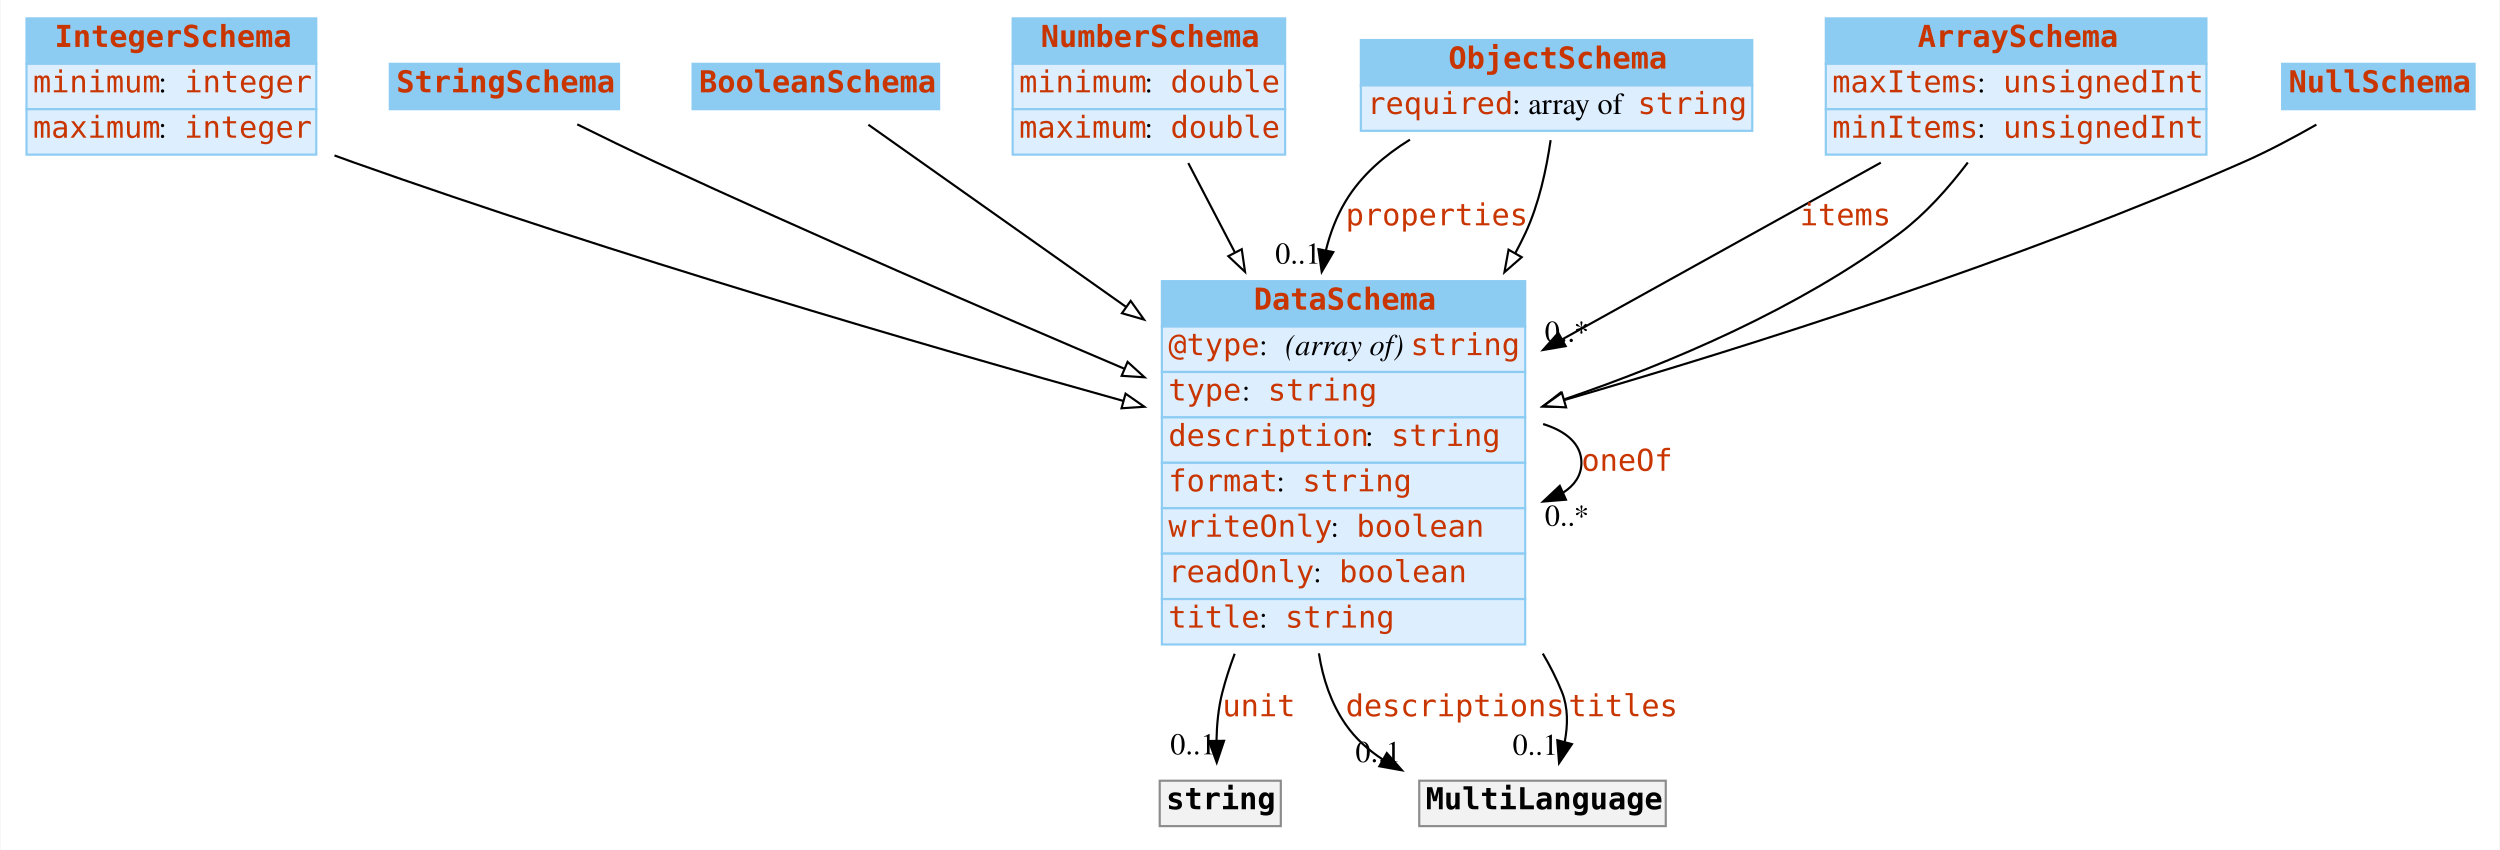
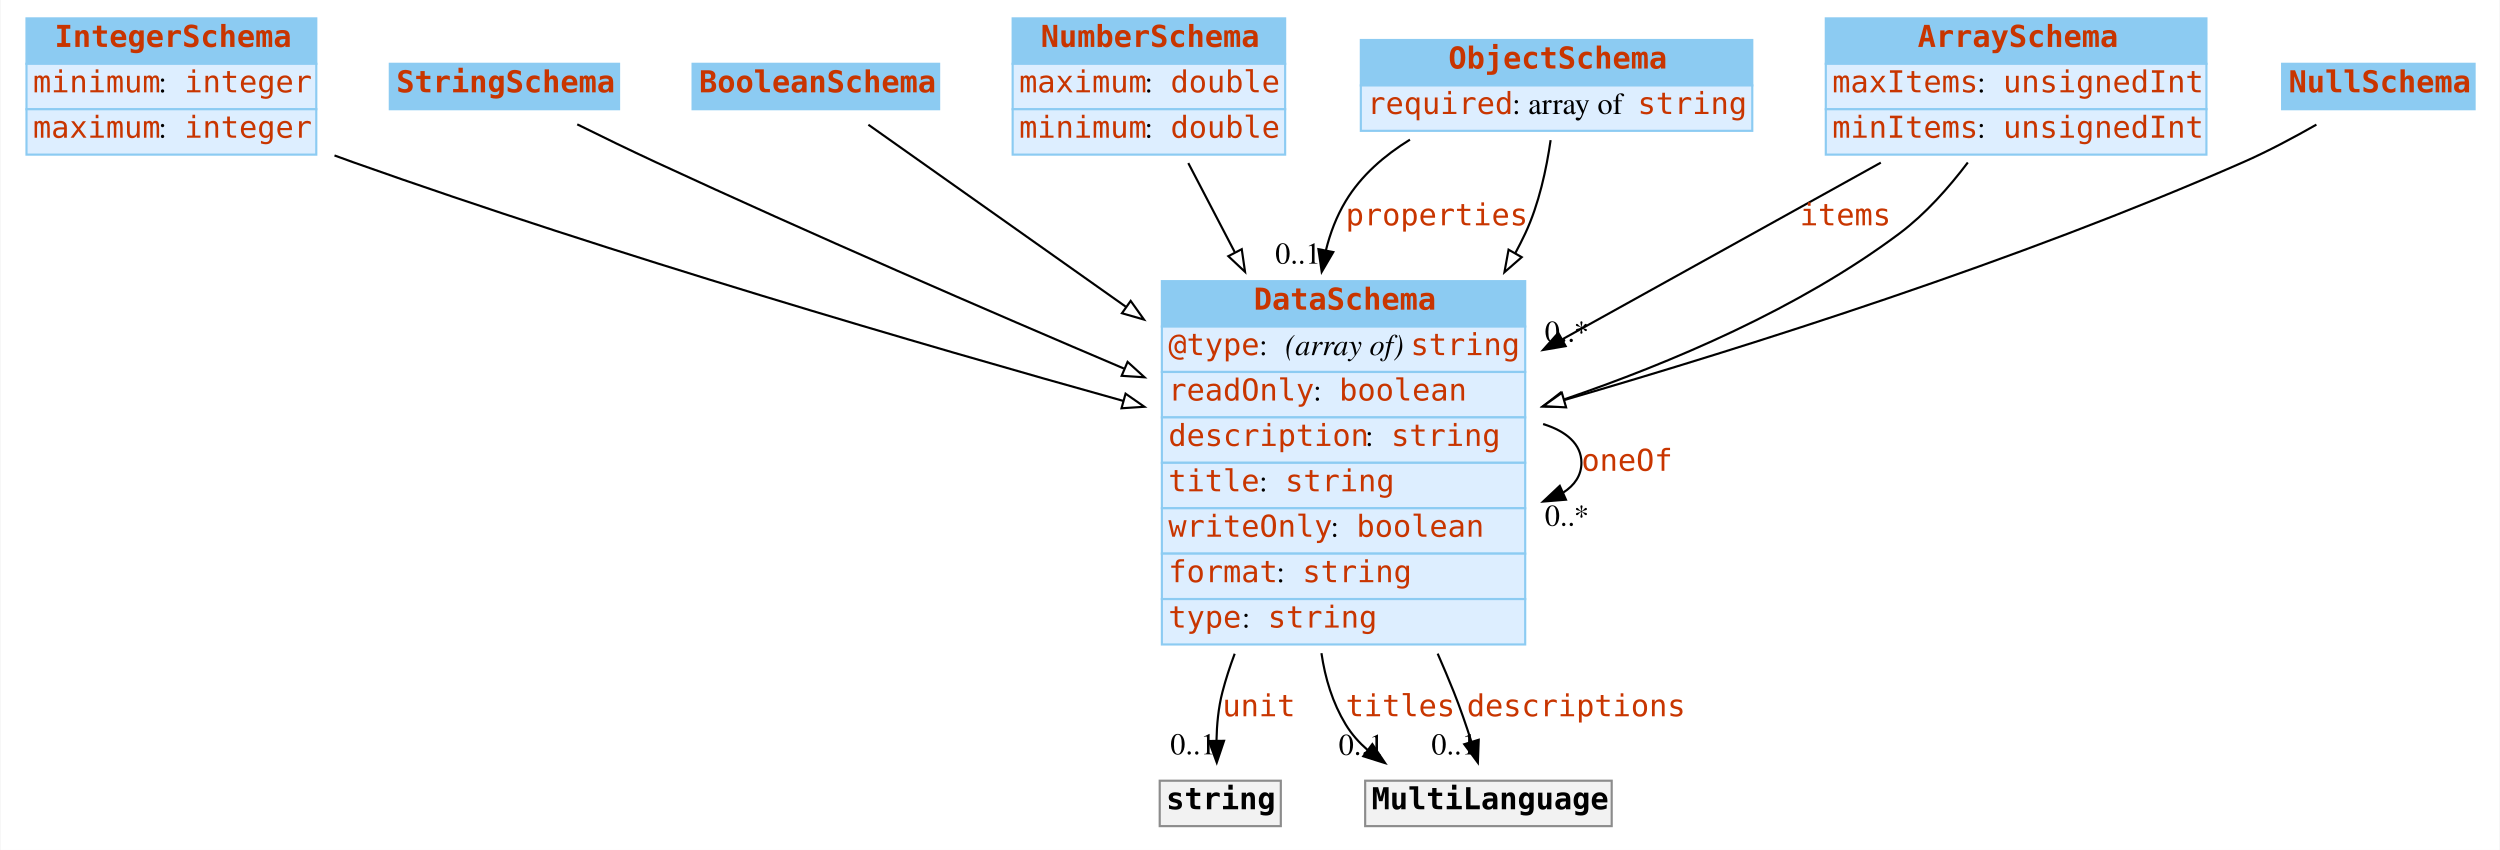
<svg xmlns="http://www.w3.org/2000/svg" width="1156pt" height="393pt" viewBox="0.00 0.00 1155.50 393.00">
  <g id="graph0" class="graph" transform="scale(1 1) rotate(0) translate(4 389)">
    <polygon fill="white" stroke="none" points="-4,4 -4,-389 1151.5,-389 1151.5,4 -4,4" />
    <g id="node1" class="node">
      <polygon fill="#8ccbf2" stroke="none" points="8,-359.5 8,-380.5 142,-380.5 142,-359.5 8,-359.5" />
      <polygon fill="none" stroke="#8ccbf2" points="8,-359.5 8,-380.5 142,-380.5 142,-359.5 8,-359.5" />
      <text text-anchor="start" x="21" y="-367.3" font-family="mono" font-weight="bold" font-size="14.00" fill="#c83500">IntegerSchema</text>
      <polygon fill="#ddeeff" stroke="none" points="8,-338.5 8,-359.5 142,-359.5 142,-338.5 8,-338.5" />
      <polygon fill="none" stroke="#8ccbf2" points="8,-338.5 8,-359.5 142,-359.5 142,-338.5 8,-338.5" />
      <text text-anchor="start" x="11" y="-346.3" font-family="mono" font-size="14.00" fill="#c83500">minimum</text>
      <text text-anchor="start" x="69" y="-346.3" font-family="Times,serif" font-size="14.00"> : </text>
      <text text-anchor="start" x="81" y="-346.3" font-family="mono" font-size="14.00" fill="#c83500">integer</text>
      <polygon fill="#ddeeff" stroke="none" points="8,-317.5 8,-338.5 142,-338.5 142,-317.5 8,-317.5" />
      <polygon fill="none" stroke="#8ccbf2" points="8,-317.5 8,-338.5 142,-338.5 142,-317.5 8,-317.5" />
      <text text-anchor="start" x="11" y="-325.3" font-family="mono" font-size="14.00" fill="#c83500">maximum</text>
      <text text-anchor="start" x="69" y="-325.3" font-family="Times,serif" font-size="14.00"> : </text>
      <text text-anchor="start" x="81" y="-325.3" font-family="mono" font-size="14.00" fill="#c83500">integer</text>
    </g>
    <g id="node8" class="node">
      <polygon fill="#8ccbf2" stroke="none" points="533,-238 533,-259 701,-259 701,-238 533,-238" />
      <polygon fill="none" stroke="#8ccbf2" points="533,-238 533,-259 701,-259 701,-238 533,-238" />
      <text text-anchor="start" x="575.5" y="-245.8" font-family="mono" font-weight="bold" font-size="14.00" fill="#c83500">DataSchema</text>
      <polygon fill="#ddeeff" stroke="none" points="533,-217 533,-238 701,-238 701,-217 533,-217" />
      <polygon fill="none" stroke="#8ccbf2" points="533,-217 533,-238 701,-238 701,-217 533,-217" />
      <text text-anchor="start" x="536" y="-224.8" font-family="mono" font-size="14.00" fill="#c83500">@type</text>
      <text text-anchor="start" x="578" y="-224.8" font-family="Times,serif" font-size="14.00"> : </text>
      <text text-anchor="start" x="590" y="-224.8" font-family="Times,serif" font-style="italic" font-size="14.00">(array of) </text>
      <text text-anchor="start" x="648" y="-224.8" font-family="mono" font-size="14.00" fill="#c83500">string</text>
      <polygon fill="#ddeeff" stroke="none" points="533,-196 533,-217 701,-217 701,-196 533,-196" />
      <polygon fill="none" stroke="#8ccbf2" points="533,-196 533,-217 701,-217 701,-196 533,-196" />
-       <text text-anchor="start" x="536" y="-203.8" font-family="mono" font-size="14.00" fill="#c83500">type</text>
-       <text text-anchor="start" x="570" y="-203.8" font-family="Times,serif" font-size="14.00"> : </text>
-       <text text-anchor="start" x="582" y="-203.8" font-family="mono" font-size="14.00" fill="#c83500">string</text>
+       <text text-anchor="start" x="536" y="-203.8" font-family="mono" font-size="14.00" fill="#c83500">readOnly</text>
+       <text text-anchor="start" x="603" y="-203.8" font-family="Times,serif" font-size="14.00"> : </text>
+       <text text-anchor="start" x="615" y="-203.8" font-family="mono" font-size="14.00" fill="#c83500">boolean</text>
      <polygon fill="#ddeeff" stroke="none" points="533,-175 533,-196 701,-196 701,-175 533,-175" />
      <polygon fill="none" stroke="#8ccbf2" points="533,-175 533,-196 701,-196 701,-175 533,-175" />
      <text text-anchor="start" x="536" y="-182.8" font-family="mono" font-size="14.00" fill="#c83500">description</text>
      <text text-anchor="start" x="627" y="-182.8" font-family="Times,serif" font-size="14.00"> : </text>
      <text text-anchor="start" x="639" y="-182.8" font-family="mono" font-size="14.00" fill="#c83500">string</text>
      <polygon fill="#ddeeff" stroke="none" points="533,-154 533,-175 701,-175 701,-154 533,-154" />
      <polygon fill="none" stroke="#8ccbf2" points="533,-154 533,-175 701,-175 701,-154 533,-154" />
-       <text text-anchor="start" x="536" y="-161.8" font-family="mono" font-size="14.00" fill="#c83500">format</text>
-       <text text-anchor="start" x="586" y="-161.8" font-family="Times,serif" font-size="14.00"> : </text>
-       <text text-anchor="start" x="598" y="-161.8" font-family="mono" font-size="14.00" fill="#c83500">string</text>
+       <text text-anchor="start" x="536" y="-161.8" font-family="mono" font-size="14.00" fill="#c83500">title</text>
+       <text text-anchor="start" x="578" y="-161.8" font-family="Times,serif" font-size="14.00"> : </text>
+       <text text-anchor="start" x="590" y="-161.8" font-family="mono" font-size="14.00" fill="#c83500">string</text>
      <polygon fill="#ddeeff" stroke="none" points="533,-133 533,-154 701,-154 701,-133 533,-133" />
      <polygon fill="none" stroke="#8ccbf2" points="533,-133 533,-154 701,-154 701,-133 533,-133" />
      <text text-anchor="start" x="536" y="-140.8" font-family="mono" font-size="14.00" fill="#c83500">writeOnly</text>
      <text text-anchor="start" x="611" y="-140.8" font-family="Times,serif" font-size="14.00"> : </text>
      <text text-anchor="start" x="623" y="-140.8" font-family="mono" font-size="14.00" fill="#c83500">boolean</text>
      <polygon fill="#ddeeff" stroke="none" points="533,-112 533,-133 701,-133 701,-112 533,-112" />
      <polygon fill="none" stroke="#8ccbf2" points="533,-112 533,-133 701,-133 701,-112 533,-112" />
-       <text text-anchor="start" x="536" y="-119.8" font-family="mono" font-size="14.00" fill="#c83500">readOnly</text>
-       <text text-anchor="start" x="603" y="-119.8" font-family="Times,serif" font-size="14.00"> : </text>
-       <text text-anchor="start" x="615" y="-119.8" font-family="mono" font-size="14.00" fill="#c83500">boolean</text>
+       <text text-anchor="start" x="536" y="-119.8" font-family="mono" font-size="14.00" fill="#c83500">format</text>
+       <text text-anchor="start" x="586" y="-119.8" font-family="Times,serif" font-size="14.00"> : </text>
+       <text text-anchor="start" x="598" y="-119.8" font-family="mono" font-size="14.00" fill="#c83500">string</text>
      <polygon fill="#ddeeff" stroke="none" points="533,-91 533,-112 701,-112 701,-91 533,-91" />
      <polygon fill="none" stroke="#8ccbf2" points="533,-91 533,-112 701,-112 701,-91 533,-91" />
-       <text text-anchor="start" x="536" y="-98.8" font-family="mono" font-size="14.00" fill="#c83500">title</text>
-       <text text-anchor="start" x="578" y="-98.8" font-family="Times,serif" font-size="14.00"> : </text>
-       <text text-anchor="start" x="590" y="-98.8" font-family="mono" font-size="14.00" fill="#c83500">string</text>
+       <text text-anchor="start" x="536" y="-98.8" font-family="mono" font-size="14.00" fill="#c83500">type</text>
+       <text text-anchor="start" x="570" y="-98.8" font-family="Times,serif" font-size="14.00"> : </text>
+       <text text-anchor="start" x="582" y="-98.8" font-family="mono" font-size="14.00" fill="#c83500">string</text>
    </g>
-     <g id="edge8" class="edge">
+     <g id="edge9" class="edge">
      <path fill="none" stroke="black" d="M150.423,-317.119C153.311,-316.046 156.177,-315.002 159,-314 279.933,-271.06 421.752,-229.676 515.176,-203.616" />
      <polygon fill="white" stroke="black" points="516.215,-206.961 524.91,-200.908 514.338,-200.217 516.215,-206.961" />
    </g>
    <g id="node2" class="node">
      <polygon fill="#8ccbf2" stroke="none" points="176,-338.5 176,-359.5 282,-359.5 282,-338.5 176,-338.5" />
      <polygon fill="none" stroke="#8ccbf2" points="176,-338.5 176,-359.5 282,-359.5 282,-338.5 176,-338.5" />
      <text text-anchor="start" x="179" y="-346.3" font-family="mono" font-weight="bold" font-size="14.00" fill="#c83500">StringSchema</text>
    </g>
    <g id="edge13" class="edge">
      <path fill="none" stroke="black" d="M262.665,-331.497C274.136,-325.813 287.074,-319.522 299,-314 370.814,-280.745 452.757,-245.242 515.474,-218.575" />
      <polygon fill="white" stroke="black" points="517.141,-221.67 524.977,-214.539 514.405,-215.226 517.141,-221.67" />
    </g>
    <g id="node3" class="node">
      <polygon fill="#8ccbf2" stroke="none" points="316,-338.5 316,-359.5 430,-359.5 430,-338.5 316,-338.5" />
      <polygon fill="none" stroke="#8ccbf2" points="316,-338.5 316,-359.5 430,-359.5 430,-338.5 316,-338.5" />
      <text text-anchor="start" x="319" y="-346.3" font-family="mono" font-weight="bold" font-size="14.00" fill="#c83500">BooleanSchema</text>
    </g>
    <g id="edge10" class="edge">
      <path fill="none" stroke="black" d="M397.288,-331.329C425.145,-311.635 472.619,-278.073 516.324,-247.174" />
      <polygon fill="white" stroke="black" points="518.576,-249.869 524.721,-241.238 514.535,-244.153 518.576,-249.869" />
    </g>
    <g id="node4" class="node">
      <polygon fill="#8ccbf2" stroke="none" points="464,-359.5 464,-380.5 590,-380.5 590,-359.5 464,-359.5" />
      <polygon fill="none" stroke="#8ccbf2" points="464,-359.5 464,-380.5 590,-380.5 590,-359.5 464,-359.5" />
      <text text-anchor="start" x="477" y="-367.3" font-family="mono" font-weight="bold" font-size="14.00" fill="#c83500">NumberSchema</text>
      <polygon fill="#ddeeff" stroke="none" points="464,-338.5 464,-359.5 590,-359.5 590,-338.5 464,-338.5" />
      <polygon fill="none" stroke="#8ccbf2" points="464,-338.5 464,-359.5 590,-359.5 590,-338.5 464,-338.5" />
-       <text text-anchor="start" x="467" y="-346.3" font-family="mono" font-size="14.00" fill="#c83500">minimum</text>
+       <text text-anchor="start" x="467" y="-346.3" font-family="mono" font-size="14.00" fill="#c83500">maximum</text>
      <text text-anchor="start" x="525" y="-346.3" font-family="Times,serif" font-size="14.00"> : </text>
      <text text-anchor="start" x="537" y="-346.3" font-family="mono" font-size="14.00" fill="#c83500">double</text>
      <polygon fill="#ddeeff" stroke="none" points="464,-317.5 464,-338.5 590,-338.5 590,-317.5 464,-317.5" />
      <polygon fill="none" stroke="#8ccbf2" points="464,-317.5 464,-338.5 590,-338.5 590,-317.5 464,-317.5" />
-       <text text-anchor="start" x="467" y="-325.3" font-family="mono" font-size="14.00" fill="#c83500">maximum</text>
+       <text text-anchor="start" x="467" y="-325.3" font-family="mono" font-size="14.00" fill="#c83500">minimum</text>
      <text text-anchor="start" x="525" y="-325.3" font-family="Times,serif" font-size="14.00"> : </text>
      <text text-anchor="start" x="537" y="-325.3" font-family="mono" font-size="14.00" fill="#c83500">double</text>
    </g>
    <g id="edge12" class="edge">
      <path fill="none" stroke="black" d="M545.213,-313.592C551.551,-301.445 559.003,-287.161 566.665,-272.476" />
      <polygon fill="white" stroke="black" points="569.931,-273.781 571.454,-263.296 563.725,-270.543 569.931,-273.781" />
    </g>
    <g id="node5" class="node">
      <polygon fill="#8ccbf2" stroke="none" points="625,-349.5 625,-370.5 806,-370.5 806,-349.5 625,-349.5" />
      <polygon fill="none" stroke="#8ccbf2" points="625,-349.5 625,-370.5 806,-370.5 806,-349.5 625,-349.5" />
      <text text-anchor="start" x="665.5" y="-357.3" font-family="mono" font-weight="bold" font-size="14.00" fill="#c83500">ObjectSchema</text>
      <polygon fill="#ddeeff" stroke="none" points="625,-328.5 625,-349.5 806,-349.5 806,-328.5 625,-328.5" />
      <polygon fill="none" stroke="#8ccbf2" points="625,-328.5 625,-349.5 806,-349.5 806,-328.5 625,-328.5" />
      <text text-anchor="start" x="628" y="-336.3" font-family="mono" font-size="14.00" fill="#c83500">required</text>
      <text text-anchor="start" x="695" y="-336.3" font-family="Times,serif" font-size="14.00"> : array of </text>
      <text text-anchor="start" x="753" y="-336.3" font-family="mono" font-size="14.00" fill="#c83500">string</text>
    </g>
    <g id="edge1" class="edge">
      <path fill="none" stroke="black" d="M647.716,-324.433C635.888,-317.136 625.106,-307.814 618,-296 613.763,-288.956 610.808,-281.232 608.841,-273.206" />
      <polygon fill="black" stroke="black" points="612.257,-272.439 606.912,-263.291 605.386,-273.776 612.257,-272.439" />
      <text text-anchor="start" x="618" y="-284.8" font-family="mono" font-size="14.00" fill="#c83500">properties</text>
      <text text-anchor="middle" x="595.912" y="-267.091" font-family="Times,serif" font-size="14.00">0..1</text>
    </g>
    <g id="edge7" class="edge">
      <path fill="none" stroke="black" d="M712.756,-324.198C710.854,-310.948 707.367,-294.538 701,-281 699.584,-277.99 698.066,-274.989 696.46,-272.007" />
      <polygon fill="white" stroke="black" points="699.39,-270.079 691.4,-263.122 693.308,-273.543 699.39,-270.079" />
    </g>
    <g id="node6" class="node">
      <polygon fill="#8ccbf2" stroke="none" points="840,-359.5 840,-380.5 1016,-380.5 1016,-359.5 840,-359.5" />
      <polygon fill="none" stroke="#8ccbf2" points="840,-359.5 840,-380.5 1016,-380.5 1016,-359.5 840,-359.5" />
      <text text-anchor="start" x="882.5" y="-367.3" font-family="mono" font-weight="bold" font-size="14.00" fill="#c83500">ArraySchema</text>
      <polygon fill="#ddeeff" stroke="none" points="840,-338.5 840,-359.5 1016,-359.5 1016,-338.5 840,-338.5" />
      <polygon fill="none" stroke="#8ccbf2" points="840,-338.5 840,-359.5 1016,-359.5 1016,-338.5 840,-338.5" />
      <text text-anchor="start" x="843" y="-346.3" font-family="mono" font-size="14.00" fill="#c83500">maxItems</text>
      <text text-anchor="start" x="910" y="-346.3" font-family="Times,serif" font-size="14.00"> : </text>
      <text text-anchor="start" x="922" y="-346.3" font-family="mono" font-size="14.00" fill="#c83500">unsignedInt</text>
      <polygon fill="#ddeeff" stroke="none" points="840,-317.5 840,-338.5 1016,-338.5 1016,-317.5 840,-317.5" />
      <polygon fill="none" stroke="#8ccbf2" points="840,-317.5 840,-338.5 1016,-338.5 1016,-317.5 840,-317.5" />
      <text text-anchor="start" x="843" y="-325.3" font-family="mono" font-size="14.00" fill="#c83500">minItems</text>
      <text text-anchor="start" x="910" y="-325.3" font-family="Times,serif" font-size="14.00"> : </text>
      <text text-anchor="start" x="922" y="-325.3" font-family="mono" font-size="14.00" fill="#c83500">unsignedInt</text>
    </g>
    <g id="edge2" class="edge">
      <path fill="none" stroke="black" d="M865.439,-313.8C823.275,-290.413 766.712,-259.04 718.209,-232.137" />
      <polygon fill="black" stroke="black" points="719.694,-228.958 709.251,-227.168 716.298,-235.079 719.694,-228.958" />
      <text text-anchor="start" x="828" y="-284.8" font-family="mono" font-size="14.00" fill="#c83500">items</text>
      <text text-anchor="middle" x="720.251" y="-230.968" font-family="Times,serif" font-size="14.00">0..*</text>
    </g>
-     <g id="edge9" class="edge">
+     <g id="edge8" class="edge">
      <path fill="none" stroke="black" d="M905.672,-313.863C896.889,-302.251 886.02,-289.986 874,-281 827.761,-246.432 768.529,-221.225 718.585,-204.187" />
      <polygon fill="white" stroke="black" points="719.644,-200.851 709.05,-200.995 717.421,-207.489 719.644,-200.851" />
    </g>
    <g id="node7" class="node">
      <polygon fill="#8ccbf2" stroke="none" points="1051,-338.5 1051,-359.5 1140,-359.5 1140,-338.5 1051,-338.5" />
      <polygon fill="none" stroke="#8ccbf2" points="1051,-338.5 1051,-359.5 1140,-359.5 1140,-338.5 1051,-338.5" />
      <text text-anchor="start" x="1054" y="-346.3" font-family="mono" font-weight="bold" font-size="14.00" fill="#c83500">NullSchema</text>
    </g>
    <g id="edge11" class="edge">
      <path fill="none" stroke="black" d="M1066.86,-331.378C1056.44,-325.431 1044.39,-319.005 1033,-314 928.862,-268.237 804.495,-228.863 719.033,-204.022" />
      <polygon fill="white" stroke="black" points="719.907,-200.631 709.328,-201.215 717.962,-207.356 719.907,-200.631" />
    </g>
-     <g id="edge3" class="edge">
+     <g id="edge5" class="edge">
      <path fill="none" stroke="black" d="M709.282,-192.923C720.016,-189.615 727,-183.641 727,-175 727,-169.195 723.848,-164.593 718.523,-161.195" />
      <polygon fill="black" stroke="black" points="719.841,-157.95 709.282,-157.077 716.992,-164.344 719.841,-157.95" />
      <text text-anchor="start" x="727" y="-171.3" font-family="mono" font-size="14.00" fill="#c83500">oneOf</text>
      <text text-anchor="middle" x="720.282" y="-145.877" font-family="Times,serif" font-size="14.00">0..*</text>
    </g>
    <g id="node9" class="node">
      <polygon fill="#f2f2f2" stroke="none" points="532,-7 532,-28 588,-28 588,-7 532,-7" />
      <polygon fill="none" stroke="#8c8c8c" points="532,-7 532,-28 588,-28 588,-7 532,-7" />
      <text text-anchor="start" x="535" y="-14.8" font-family="mono" font-weight="bold" font-size="14.00">string</text>
    </g>
-     <g id="edge4" class="edge">
+     <g id="edge3" class="edge">
      <path fill="none" stroke="black" d="M566.67,-86.712C564.464,-80.83 562.537,-74.898 561,-69 559.125,-61.805 558.392,-53.828 558.248,-46.398" />
      <polygon fill="black" stroke="black" points="561.747,-46.441 558.377,-36.396 554.748,-46.35 561.747,-46.441" />
      <text text-anchor="start" x="561" y="-57.8" font-family="mono" font-size="14.00" fill="#c83500">unit</text>
      <text text-anchor="middle" x="547.377" y="-40.196" font-family="Times,serif" font-size="14.00">0..1</text>
    </g>
    <g id="node10" class="node">
-       <polygon fill="#f2f2f2" stroke="none" points="652,-7 652,-28 766,-28 766,-7 652,-7" />
-       <polygon fill="none" stroke="#8c8c8c" points="652,-7 652,-28 766,-28 766,-7 652,-7" />
-       <text text-anchor="start" x="655" y="-14.8" font-family="mono" font-weight="bold" font-size="14.00">MultiLanguage</text>
+       <polygon fill="#f2f2f2" stroke="none" points="627,-7 627,-28 741,-28 741,-7 627,-7" />
+       <polygon fill="none" stroke="#8c8c8c" points="627,-7 627,-28 741,-28 741,-7 627,-7" />
+       <text text-anchor="start" x="630" y="-14.8" font-family="mono" font-weight="bold" font-size="14.00">MultiLanguage</text>
    </g>
-     <g id="edge5" class="edge">
-       <path fill="none" stroke="black" d="M605.612,-86.893C607.435,-75.124 611.236,-63.761 618,-54 622.542,-47.446 628.494,-42.118 635.183,-37.788" />
-       <polygon fill="black" stroke="black" points="637.006,-40.779 643.999,-32.82 633.569,-34.68 637.006,-40.779" />
-       <text text-anchor="start" x="618" y="-57.8" font-family="mono" font-size="14.00" fill="#c83500">descriptions</text>
-       <text text-anchor="middle" x="632.999" y="-36.62" font-family="Times,serif" font-size="14.00">0..1</text>
+     <g id="edge4" class="edge">
+       <path fill="none" stroke="black" d="M606.788,-86.974C608.49,-75.324 611.944,-63.972 618,-54 620.708,-49.541 624.194,-45.62 628.146,-42.177" />
+       <polygon fill="black" stroke="black" points="630.325,-44.919 636.241,-36.13 626.135,-39.31 630.325,-44.919" />
+       <text text-anchor="start" x="618" y="-57.8" font-family="mono" font-size="14.00" fill="#c83500">titles</text>
+       <text text-anchor="middle" x="625.241" y="-39.93" font-family="Times,serif" font-size="14.00">0..1</text>
    </g>
    <g id="edge6" class="edge">
-       <path fill="none" stroke="black" d="M709.135,-86.8C712.542,-81.044 715.542,-75.1 718,-69 720.901,-61.801 720.743,-53.643 719.288,-46.036" />
-       <polygon fill="black" stroke="black" points="722.612,-44.914 716.664,-36.146 715.846,-46.709 722.612,-44.914" />
-       <text text-anchor="start" x="721" y="-57.8" font-family="mono" font-size="14.00" fill="#c83500">titles</text>
-       <text text-anchor="middle" x="705.664" y="-39.946" font-family="Times,serif" font-size="14.00">0..1</text>
+       <path fill="none" stroke="black" d="M660.525,-86.761C663.146,-80.791 665.664,-74.832 668,-69 670.935,-61.671 673.716,-53.577 676.111,-46.075" />
+       <polygon fill="black" stroke="black" points="679.511,-46.926 679.115,-36.339 672.822,-44.862 679.511,-46.926" />
+       <text text-anchor="start" x="674" y="-57.8" font-family="mono" font-size="14.00" fill="#c83500">descriptions</text>
+       <text text-anchor="middle" x="668.115" y="-40.139" font-family="Times,serif" font-size="14.00">0..1</text>
    </g>
  </g>
</svg>
